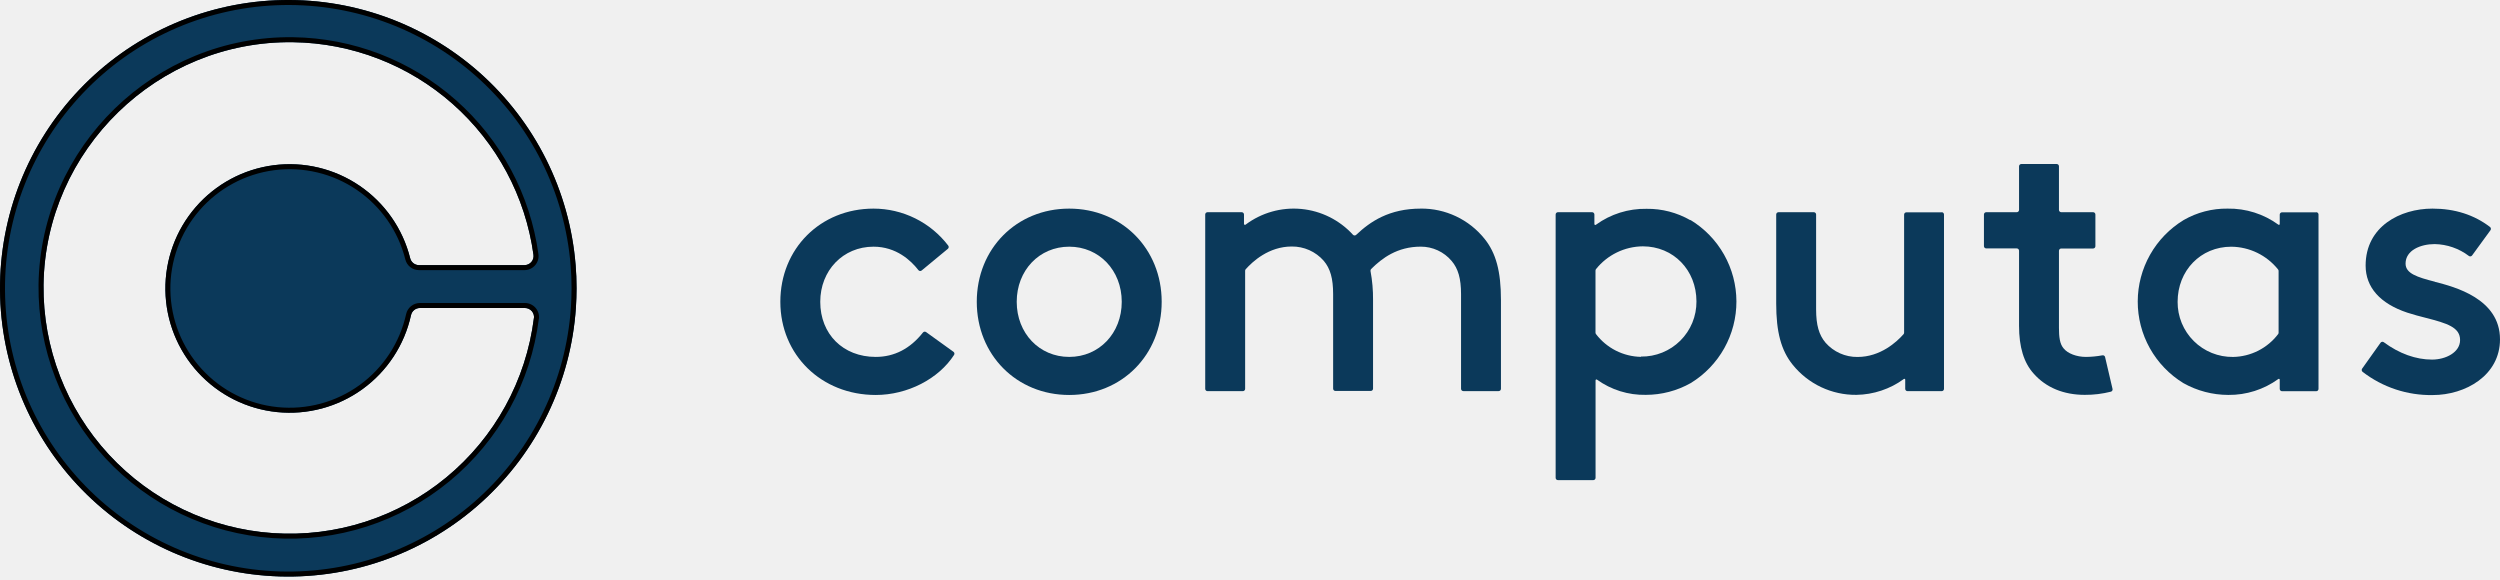
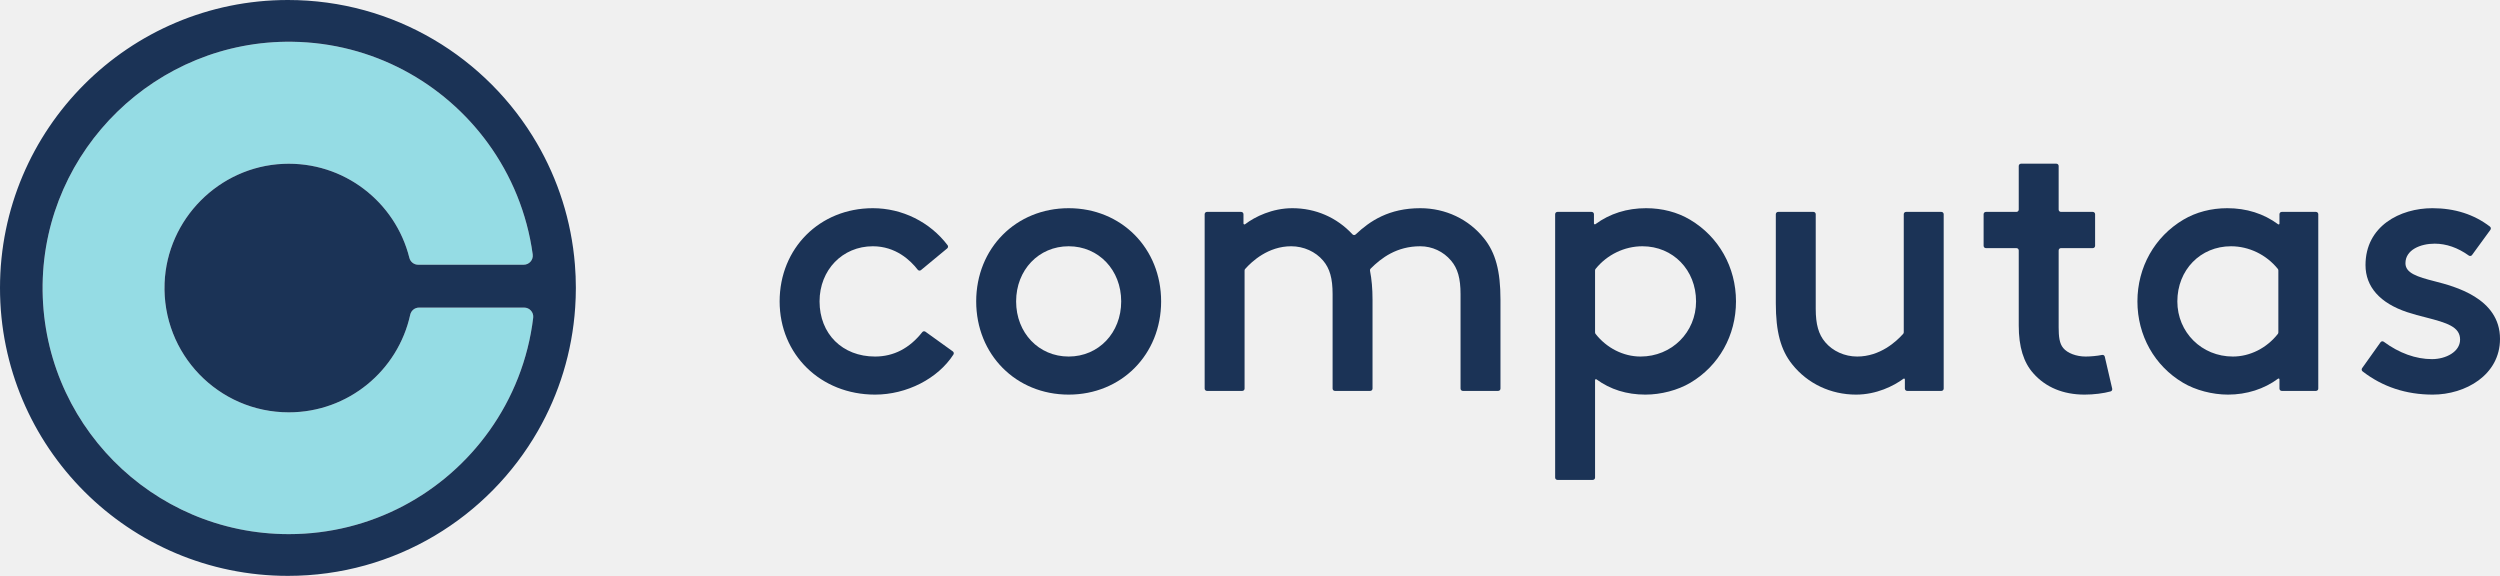
- <svg xmlns="http://www.w3.org/2000/svg" width="500" height="116" viewBox="0 0 500 116" fill="none">
-   <mask id="path-1-inside-1" fill="white">
-     <path d="M115.124 53.002C113.92 38.13 106.996 24.303 95.809 14.429C84.622 4.555 70.042 -0.597 55.135 0.055C40.228 0.708 26.154 7.114 15.872 17.927C5.591 28.741 -0.098 43.12 0.001 58.041C0.101 72.962 5.981 87.263 16.406 97.938C26.831 108.614 40.989 114.832 55.904 115.286C70.818 115.739 85.327 110.393 96.382 100.371C107.436 90.348 114.175 76.431 115.181 61.543C115.264 60.256 115.308 58.954 115.312 57.637C115.312 56.066 115.249 54.511 115.124 52.974V53.002ZM106.782 63.599C105.226 76.077 98.954 87.486 89.252 95.486C79.551 103.487 67.156 107.471 54.61 106.623C42.064 105.774 30.318 100.157 21.782 90.923C13.246 81.689 8.568 69.539 8.706 56.965C9.081 29.925 31.555 8.084 58.595 8.442C70.375 8.602 81.707 12.982 90.533 20.785C99.359 28.588 105.094 39.298 106.697 50.97C106.731 51.226 106.71 51.487 106.635 51.734C106.56 51.982 106.433 52.211 106.263 52.405C106.093 52.6 105.883 52.756 105.647 52.863C105.412 52.97 105.157 53.025 104.898 53.025H83.791C83.386 53.024 82.994 52.888 82.676 52.638C82.359 52.389 82.133 52.04 82.037 51.647C80.555 45.735 76.951 40.574 71.912 37.145C66.873 33.715 60.749 32.258 54.705 33.048C48.661 33.839 43.119 36.823 39.132 41.433C35.144 46.043 32.99 51.958 33.078 58.052C33.167 64.147 35.492 69.996 39.611 74.489C43.73 78.982 49.357 81.804 55.421 82.419C61.486 83.034 67.564 81.399 72.502 77.825C77.439 74.251 80.892 68.988 82.202 63.035C82.29 62.63 82.513 62.267 82.835 62.007C83.157 61.746 83.559 61.602 83.973 61.6H104.989C105.245 61.601 105.499 61.656 105.733 61.761C105.967 61.867 106.176 62.02 106.346 62.212C106.517 62.404 106.645 62.63 106.722 62.875C106.799 63.12 106.823 63.378 106.794 63.633" />
-   </mask>
-   <path d="M115.124 53.002C113.92 38.13 106.996 24.303 95.809 14.429C84.622 4.555 70.042 -0.597 55.135 0.055C40.228 0.708 26.154 7.114 15.872 17.927C5.591 28.741 -0.098 43.12 0.001 58.041C0.101 72.962 5.981 87.263 16.406 97.938C26.831 108.614 40.989 114.832 55.904 115.286C70.818 115.739 85.327 110.393 96.382 100.371C107.436 90.348 114.175 76.431 115.181 61.543C115.264 60.256 115.308 58.954 115.312 57.637C115.312 56.066 115.249 54.511 115.124 52.974V53.002ZM106.782 63.599C105.226 76.077 98.954 87.486 89.252 95.486C79.551 103.487 67.156 107.471 54.61 106.623C42.064 105.774 30.318 100.157 21.782 90.923C13.246 81.689 8.568 69.539 8.706 56.965C9.081 29.925 31.555 8.084 58.595 8.442C70.375 8.602 81.707 12.982 90.533 20.785C99.359 28.588 105.094 39.298 106.697 50.97C106.731 51.226 106.71 51.487 106.635 51.734C106.56 51.982 106.433 52.211 106.263 52.405C106.093 52.6 105.883 52.756 105.647 52.863C105.412 52.97 105.157 53.025 104.898 53.025H83.791C83.386 53.024 82.994 52.888 82.676 52.638C82.359 52.389 82.133 52.04 82.037 51.647C80.555 45.735 76.951 40.574 71.912 37.145C66.873 33.715 60.749 32.258 54.705 33.048C48.661 33.839 43.119 36.823 39.132 41.433C35.144 46.043 32.99 51.958 33.078 58.052C33.167 64.147 35.492 69.996 39.611 74.489C43.73 78.982 49.357 81.804 55.421 82.419C61.486 83.034 67.564 81.399 72.502 77.825C77.439 74.251 80.892 68.988 82.202 63.035C82.29 62.63 82.513 62.267 82.835 62.007C83.157 61.746 83.559 61.602 83.973 61.6H104.989C105.245 61.601 105.499 61.656 105.733 61.761C105.967 61.867 106.176 62.02 106.346 62.212C106.517 62.404 106.645 62.63 106.722 62.875C106.799 63.12 106.823 63.378 106.794 63.633" fill="#0B395A" />
-   <path d="M115.124 53.002L114.127 53.083L116.124 53.002H115.124ZM115.181 61.543L116.179 61.611L116.179 61.608L115.181 61.543ZM115.312 57.637L116.312 57.64V57.637H115.312ZM115.124 52.974L116.121 52.893L114.124 52.974H115.124ZM8.706 56.965L7.706 56.951L7.706 56.954L8.706 56.965ZM58.595 8.442L58.609 7.442L58.608 7.442L58.595 8.442ZM106.697 50.97L107.688 50.838L107.687 50.834L106.697 50.97ZM104.898 53.025V54.025H104.899L104.898 53.025ZM83.791 53.025L83.788 54.025H83.791V53.025ZM82.037 51.647L83.008 51.408L83.007 51.404L82.037 51.647ZM82.202 63.035L83.179 63.25L83.179 63.248L82.202 63.035ZM83.973 61.6V60.6L83.968 60.6L83.973 61.6ZM104.989 61.6L104.991 60.6H104.989V61.6ZM116.121 52.922C114.896 37.791 107.852 23.725 96.471 13.679L95.147 15.179C106.14 24.882 112.944 38.468 114.127 53.083L116.121 52.922ZM96.471 13.679C85.09 3.634 70.257 -1.608 55.091 -0.944L55.179 1.054C69.827 0.413 84.154 5.476 95.147 15.179L96.471 13.679ZM55.091 -0.944C39.926 -0.28 25.608 6.237 15.148 17.238L16.597 18.616C26.701 7.99 40.53 1.695 55.179 1.054L55.091 -0.944ZM15.148 17.238C4.688 28.239 -1.1 42.867 -0.999 58.047L1.001 58.034C0.904 43.372 6.494 29.242 16.597 18.616L15.148 17.238ZM-0.999 58.047C-0.897 73.227 5.085 87.776 15.691 98.637L17.122 97.24C6.877 86.749 1.099 72.696 1.001 58.034L-0.999 58.047ZM15.691 98.637C26.297 109.498 40.7 115.824 55.873 116.285L55.934 114.286C41.278 113.84 27.366 107.73 17.122 97.24L15.691 98.637ZM55.873 116.285C71.046 116.747 85.807 111.308 97.053 101.111L95.71 99.63C84.847 109.478 70.59 114.732 55.934 114.286L55.873 116.285ZM97.053 101.111C108.3 90.915 115.155 76.756 116.179 61.611L114.183 61.476C113.195 76.105 106.573 89.781 95.71 99.63L97.053 101.111ZM116.179 61.608C116.264 60.3 116.308 58.978 116.312 57.64L114.312 57.634C114.308 58.931 114.265 60.212 114.183 61.478L116.179 61.608ZM116.312 57.637C116.312 56.039 116.248 54.458 116.121 52.893L114.127 53.055C114.25 54.565 114.312 56.092 114.312 57.637H116.312ZM114.124 52.974V53.002H116.124V52.974H114.124ZM105.79 63.475C104.265 75.699 98.12 86.877 88.616 94.715L89.888 96.258C99.787 88.095 106.187 76.454 107.775 63.722L105.79 63.475ZM88.616 94.715C79.112 102.553 66.968 106.456 54.677 105.625L54.542 107.62C67.343 108.486 79.99 104.421 89.888 96.258L88.616 94.715ZM54.677 105.625C42.386 104.794 30.879 99.29 22.516 90.244L21.048 91.602C29.757 101.023 41.741 106.754 54.542 107.62L54.677 105.625ZM22.516 90.244C14.154 81.198 9.57 69.295 9.706 56.976L7.706 56.954C7.565 69.784 12.338 82.18 21.048 91.602L22.516 90.244ZM9.705 56.979C10.074 30.492 32.093 9.091 58.582 9.442L58.608 7.442C31.017 7.076 8.089 29.358 7.706 56.951L9.705 56.979ZM58.582 9.442C70.122 9.599 81.224 13.89 89.871 21.534L91.195 20.036C82.19 12.074 70.628 7.606 58.609 7.442L58.582 9.442ZM89.871 21.534C98.518 29.179 104.136 39.671 105.706 51.106L107.687 50.834C106.052 38.925 100.201 27.998 91.195 20.036L89.871 21.534ZM105.705 51.101C105.721 51.217 105.711 51.334 105.678 51.445L107.592 52.024C107.708 51.639 107.741 51.235 107.688 50.838L105.705 51.101ZM105.678 51.445C105.644 51.556 105.587 51.659 105.511 51.747L107.015 53.064C107.28 52.762 107.476 52.407 107.592 52.024L105.678 51.445ZM105.511 51.747C105.434 51.834 105.34 51.904 105.234 51.952L106.061 53.773C106.426 53.607 106.752 53.365 107.015 53.064L105.511 51.747ZM105.234 51.952C105.128 52 105.013 52.025 104.897 52.025L104.899 54.025C105.3 54.025 105.696 53.939 106.061 53.773L105.234 51.952ZM104.898 52.025H83.791V54.025H104.898V52.025ZM83.793 52.025C83.612 52.025 83.436 51.964 83.294 51.852L82.058 53.425C82.552 53.812 83.161 54.024 83.788 54.025L83.793 52.025ZM83.294 51.852C83.152 51.74 83.051 51.584 83.008 51.408L81.066 51.886C81.216 52.495 81.565 53.037 82.058 53.425L83.294 51.852ZM83.007 51.404C81.465 45.254 77.716 39.885 72.475 36.318L71.349 37.971C76.186 41.263 79.644 46.216 81.067 51.891L83.007 51.404ZM72.475 36.318C67.233 32.751 60.862 31.234 54.575 32.057L54.835 34.04C60.636 33.281 66.513 34.68 71.349 37.971L72.475 36.318ZM54.575 32.057C48.288 32.879 42.523 35.983 38.375 40.779L39.888 42.087C43.715 37.663 49.034 34.799 54.835 34.04L54.575 32.057ZM38.375 40.779C34.227 45.574 31.987 51.727 32.079 58.067L34.078 58.038C33.994 52.188 36.061 46.512 39.888 42.087L38.375 40.779ZM32.079 58.067C32.171 64.407 34.589 70.492 38.874 75.165L40.348 73.813C36.394 69.501 34.163 63.887 34.078 58.038L32.079 58.067ZM38.874 75.165C43.159 79.838 49.012 82.774 55.321 83.414L55.522 81.424C49.702 80.834 44.302 78.125 40.348 73.813L38.874 75.165ZM55.321 83.414C61.629 84.053 67.952 82.353 73.088 78.635L71.915 77.015C67.177 80.445 61.343 82.014 55.522 81.424L55.321 83.414ZM73.088 78.635C78.225 74.918 81.816 69.442 83.179 63.25L81.225 62.82C79.968 68.533 76.654 73.585 71.915 77.015L73.088 78.635ZM83.179 63.248C83.219 63.065 83.32 62.901 83.465 62.783L82.206 61.23C81.707 61.634 81.361 62.196 81.225 62.822L83.179 63.248ZM83.465 62.783C83.61 62.666 83.791 62.601 83.978 62.6L83.968 60.6C83.326 60.604 82.704 60.825 82.206 61.23L83.465 62.783ZM83.973 62.6H104.989V60.6H83.973V62.6ZM104.986 62.6C105.102 62.6 105.217 62.625 105.322 62.673L106.144 60.85C105.782 60.686 105.389 60.601 104.991 60.6L104.986 62.6ZM105.322 62.673C105.427 62.72 105.522 62.79 105.599 62.876L107.094 61.548C106.83 61.251 106.507 61.013 106.144 60.85L105.322 62.673ZM105.599 62.876C105.675 62.963 105.733 63.065 105.768 63.175L107.676 62.575C107.556 62.196 107.358 61.846 107.094 61.548L105.599 62.876ZM105.768 63.175C105.803 63.285 105.814 63.402 105.8 63.517L107.787 63.748C107.833 63.354 107.795 62.954 107.676 62.575L105.768 63.175Z" fill="black" mask="url(#path-1-inside-1)" />
-   <path d="M213.844 41.723C203.305 41.723 195.355 49.734 195.355 60.359C195.355 70.984 203.327 78.995 213.844 78.995C224.36 78.995 232.337 70.984 232.337 60.359C232.337 49.734 224.366 41.723 213.844 41.723ZM213.844 71.382C207.86 71.382 203.344 66.645 203.344 60.359C203.344 54.073 207.86 49.336 213.844 49.336C219.828 49.336 224.349 54.073 224.349 60.359C224.349 66.645 219.834 71.382 213.844 71.382Z" fill="#0B395A" />
-   <path d="M185.215 66.412C185.118 66.345 184.999 66.317 184.883 66.335C184.766 66.353 184.661 66.415 184.589 66.508C182.032 69.743 178.855 71.382 175.148 71.382C168.612 71.382 164.051 66.827 164.051 60.359C164.051 54.096 168.606 49.336 174.704 49.336C179.259 49.336 182.197 52.114 183.678 54.022C183.715 54.071 183.762 54.112 183.815 54.142C183.869 54.173 183.928 54.192 183.99 54.199C184.051 54.206 184.112 54.2 184.171 54.183C184.23 54.165 184.285 54.135 184.333 54.096L189.571 49.763C189.663 49.687 189.723 49.579 189.738 49.46C189.753 49.341 189.721 49.221 189.651 49.125C187.897 46.824 185.636 44.959 183.044 43.675C180.451 42.391 177.597 41.723 174.704 41.723C164.079 41.723 156.068 49.734 156.068 60.359C156.068 70.984 164.273 78.995 175.148 78.995C181.491 78.995 187.72 75.79 190.818 70.978C190.88 70.878 190.902 70.758 190.878 70.643C190.855 70.528 190.789 70.425 190.693 70.358L185.215 66.412Z" fill="#0B395A" />
-   <path d="M486.99 56.345C483.442 55.44 481.113 54.699 481.113 52.724C481.113 50.036 484.137 48.818 486.944 48.818C489.416 48.865 491.808 49.697 493.777 51.192C493.825 51.228 493.88 51.253 493.938 51.268C493.996 51.282 494.057 51.285 494.116 51.276C494.175 51.267 494.232 51.246 494.283 51.215C494.334 51.184 494.379 51.144 494.414 51.095L498.093 46.045C498.163 45.947 498.194 45.826 498.178 45.706C498.162 45.586 498.101 45.477 498.007 45.401C494.83 42.959 490.958 41.723 486.494 41.723C480.054 41.723 473.125 45.282 473.125 53.111C473.125 57.455 476.006 60.712 481.455 62.529C482.697 62.938 483.961 63.263 485.185 63.576C489.432 64.664 492.017 65.461 492.017 68.012C492.017 70.46 489.17 71.918 486.403 71.918C483.163 71.918 479.838 70.722 476.758 68.444C476.71 68.408 476.654 68.382 476.596 68.367C476.537 68.352 476.476 68.349 476.416 68.358C476.356 68.367 476.298 68.388 476.246 68.419C476.195 68.451 476.15 68.492 476.115 68.541L472.425 73.728C472.356 73.826 472.328 73.947 472.345 74.065C472.361 74.183 472.423 74.291 472.516 74.366C476.53 77.465 481.481 79.103 486.551 79.012C493.071 79.012 500 75.106 500 67.864C500 59.71 490.89 57.364 486.967 56.362" fill="#0B395A" />
-   <path d="M284.146 41.723C277.883 41.723 274.085 44.274 271.233 46.972C271.189 47.014 271.137 47.045 271.081 47.066C271.025 47.087 270.965 47.096 270.905 47.094C270.845 47.091 270.786 47.077 270.732 47.051C270.677 47.025 270.629 46.989 270.589 46.944C267.9 44.001 264.212 42.164 260.242 41.791C256.273 41.418 252.307 42.537 249.118 44.928C249.089 44.953 249.054 44.968 249.017 44.973C248.979 44.978 248.942 44.971 248.908 44.955C248.874 44.939 248.846 44.913 248.826 44.881C248.807 44.849 248.797 44.812 248.799 44.775V42.901C248.799 42.779 248.75 42.662 248.663 42.575C248.577 42.489 248.46 42.44 248.338 42.44H241.505C241.383 42.44 241.265 42.489 241.179 42.575C241.092 42.662 241.043 42.779 241.043 42.901V77.771C241.043 77.893 241.092 78.01 241.179 78.097C241.265 78.183 241.383 78.232 241.505 78.232H248.565C248.687 78.232 248.805 78.183 248.891 78.097C248.978 78.01 249.027 77.893 249.027 77.771V54.158C249.024 54.048 249.062 53.94 249.134 53.856C250.507 52.308 253.758 49.301 258.347 49.301C259.555 49.288 260.75 49.535 261.853 50.026C262.955 50.518 263.939 51.242 264.736 52.148C266.063 53.703 266.626 55.701 266.626 58.816V77.731C266.626 77.853 266.674 77.97 266.761 78.057C266.847 78.143 266.965 78.192 267.087 78.192H274.148C274.27 78.192 274.387 78.143 274.474 78.057C274.56 77.97 274.609 77.853 274.609 77.731V59.983C274.628 58.047 274.458 56.113 274.102 54.209C274.088 54.137 274.092 54.062 274.113 53.991C274.135 53.921 274.175 53.857 274.227 53.805C276.385 51.653 279.449 49.33 284.152 49.33C285.325 49.326 286.485 49.579 287.55 50.071C288.615 50.562 289.56 51.281 290.318 52.177C291.645 53.731 292.209 55.73 292.209 58.844V77.759C292.209 77.882 292.257 77.999 292.344 78.085C292.43 78.172 292.547 78.22 292.67 78.22H299.73C299.853 78.22 299.97 78.172 300.056 78.085C300.143 77.999 300.191 77.882 300.191 77.759V59.983C300.191 54.289 299.207 50.617 296.901 47.753C295.371 45.848 293.428 44.315 291.22 43.269C289.012 42.224 286.595 41.693 284.152 41.717" fill="#0B395A" />
-   <path d="M421.015 71.405C420.988 71.29 420.917 71.189 420.817 71.126C420.718 71.062 420.597 71.04 420.481 71.064C419.393 71.267 418.29 71.374 417.184 71.382C415.333 71.382 413.545 70.71 412.719 69.674C411.951 68.78 411.791 67.397 411.791 65.535V50.161C411.791 50.039 411.84 49.922 411.926 49.835C412.013 49.749 412.13 49.7 412.253 49.7H418.624C418.684 49.7 418.744 49.688 418.8 49.665C418.855 49.642 418.906 49.608 418.948 49.565C418.99 49.522 419.024 49.471 419.046 49.415C419.069 49.359 419.081 49.299 419.08 49.239V42.902C419.081 42.841 419.069 42.782 419.046 42.726C419.024 42.67 418.99 42.619 418.948 42.576C418.906 42.533 418.855 42.499 418.8 42.476C418.744 42.452 418.684 42.441 418.624 42.441H412.253C412.13 42.441 412.013 42.392 411.926 42.305C411.84 42.219 411.791 42.102 411.791 41.979V33.262C411.792 33.202 411.781 33.142 411.758 33.086C411.736 33.03 411.702 32.979 411.66 32.936C411.618 32.893 411.567 32.859 411.512 32.836C411.456 32.813 411.396 32.801 411.336 32.801H404.27C404.147 32.801 404.03 32.849 403.944 32.936C403.857 33.022 403.809 33.14 403.809 33.262V41.979C403.809 42.04 403.798 42.099 403.775 42.155C403.753 42.211 403.72 42.262 403.677 42.305C403.635 42.348 403.585 42.382 403.529 42.405C403.473 42.428 403.414 42.441 403.353 42.441H397.244C397.183 42.441 397.123 42.452 397.068 42.476C397.012 42.499 396.962 42.533 396.919 42.576C396.877 42.619 396.843 42.67 396.821 42.726C396.798 42.782 396.787 42.841 396.788 42.902V49.222C396.787 49.282 396.798 49.342 396.821 49.398C396.843 49.454 396.877 49.505 396.919 49.548C396.962 49.59 397.012 49.625 397.068 49.648C397.123 49.671 397.183 49.683 397.244 49.683H403.353C403.414 49.683 403.473 49.695 403.529 49.718C403.585 49.742 403.635 49.776 403.677 49.819C403.72 49.861 403.753 49.912 403.775 49.968C403.798 50.024 403.809 50.084 403.809 50.144V65.159C403.809 69.418 404.771 72.561 406.747 74.736C409.195 77.509 412.725 78.972 416.961 78.972C418.724 78.981 420.48 78.767 422.189 78.335C422.305 78.3 422.404 78.221 422.462 78.114C422.521 78.008 422.535 77.882 422.502 77.765L421.015 71.405Z" fill="#0B395A" />
-   <path d="M463.241 42.463H456.408C456.286 42.463 456.168 42.512 456.082 42.599C455.995 42.685 455.947 42.802 455.947 42.925V44.809C455.947 44.839 455.938 44.869 455.922 44.894C455.906 44.92 455.883 44.941 455.856 44.954C455.829 44.968 455.798 44.974 455.768 44.971C455.738 44.969 455.709 44.958 455.685 44.94C452.736 42.79 449.166 41.66 445.516 41.723C442.442 41.683 439.413 42.47 436.747 44.001C433.945 45.699 431.627 48.089 430.016 50.942C428.405 53.794 427.554 57.014 427.547 60.29C427.539 63.566 428.375 66.79 429.973 69.65C431.572 72.51 433.879 74.91 436.673 76.621C439.418 78.167 442.514 78.981 445.664 78.984C449.254 79.023 452.761 77.907 455.668 75.801C455.694 75.78 455.724 75.767 455.757 75.763C455.789 75.76 455.822 75.765 455.852 75.78C455.881 75.794 455.905 75.817 455.922 75.845C455.939 75.873 455.948 75.905 455.947 75.938V77.782C455.947 77.905 455.995 78.022 456.082 78.109C456.168 78.195 456.286 78.244 456.408 78.244H463.241C463.363 78.244 463.48 78.195 463.567 78.109C463.653 78.022 463.702 77.905 463.702 77.782V42.902C463.702 42.779 463.653 42.662 463.567 42.576C463.48 42.489 463.363 42.441 463.241 42.441V42.463ZM455.719 66.543C455.72 66.649 455.684 66.751 455.617 66.833C454.56 68.222 453.201 69.353 451.644 70.142C450.087 70.931 448.372 71.357 446.626 71.388C445.169 71.409 443.722 71.139 442.37 70.594C441.019 70.049 439.79 69.239 438.756 68.212C437.722 67.185 436.903 65.962 436.348 64.615C435.793 63.267 435.513 61.822 435.523 60.365C435.523 54.102 440.135 49.342 446.251 49.342C448.052 49.358 449.827 49.775 451.447 50.562C453.067 51.35 454.492 52.489 455.617 53.897C455.684 53.981 455.72 54.085 455.719 54.193V66.543Z" fill="#0B395A" />
-   <path d="M338.072 44.04C335.408 42.51 332.382 41.723 329.31 41.763C325.674 41.698 322.116 42.819 319.174 44.957C319.147 44.979 319.114 44.992 319.08 44.996C319.045 45 319.01 44.994 318.979 44.978C318.948 44.962 318.922 44.938 318.904 44.908C318.886 44.878 318.877 44.844 318.878 44.809V42.902C318.878 42.779 318.83 42.662 318.743 42.576C318.657 42.489 318.54 42.44 318.418 42.44H311.585C311.525 42.44 311.465 42.452 311.409 42.476C311.354 42.499 311.303 42.533 311.261 42.576C311.218 42.619 311.185 42.67 311.162 42.726C311.14 42.782 311.128 42.841 311.129 42.902V95.57C311.129 95.691 311.177 95.807 311.262 95.892C311.348 95.977 311.464 96.025 311.585 96.025H318.651C318.772 96.025 318.888 95.978 318.975 95.892C319.061 95.807 319.111 95.691 319.112 95.57V76.068C319.111 76.035 319.12 76.002 319.138 75.974C319.155 75.945 319.18 75.923 319.209 75.908C319.239 75.893 319.272 75.887 319.306 75.89C319.339 75.893 319.37 75.906 319.397 75.926C322.238 77.972 325.667 79.041 329.167 78.972C332.318 78.97 335.414 78.156 338.158 76.609C340.952 74.899 343.26 72.498 344.858 69.638C346.456 66.778 347.291 63.555 347.284 60.279C347.276 57.002 346.426 53.783 344.815 50.93C343.204 48.077 340.886 45.687 338.084 43.989L338.072 44.04ZM328.194 71.371C326.448 71.34 324.731 70.915 323.173 70.126C321.615 69.337 320.255 68.205 319.197 66.816C319.134 66.732 319.1 66.63 319.1 66.525V54.119C319.099 54.011 319.136 53.907 319.203 53.822C320.327 52.415 321.75 51.276 323.369 50.488C324.988 49.7 326.763 49.283 328.564 49.267C334.679 49.267 339.291 54.005 339.291 60.291C339.302 61.748 339.022 63.192 338.467 64.539C337.912 65.886 337.094 67.109 336.06 68.136C335.027 69.162 333.798 69.972 332.448 70.518C331.097 71.064 329.651 71.335 328.194 71.314" fill="#0B395A" />
-   <path d="M388.344 42.463H381.283C381.161 42.463 381.044 42.511 380.957 42.598C380.871 42.684 380.822 42.802 380.822 42.924V66.536C380.825 66.648 380.784 66.756 380.708 66.838C379.342 68.387 376.09 71.393 371.501 71.393C370.294 71.406 369.099 71.158 367.996 70.667C366.894 70.176 365.91 69.452 365.113 68.546C363.786 66.986 363.222 64.993 363.222 61.885V42.901C363.222 42.779 363.174 42.662 363.087 42.575C363.001 42.489 362.884 42.44 362.761 42.44H355.701C355.578 42.44 355.461 42.489 355.375 42.575C355.288 42.662 355.24 42.779 355.24 42.901V60.706C355.24 66.4 356.224 70.072 358.53 72.936C360.06 74.841 362.003 76.374 364.211 77.42C366.419 78.465 368.836 78.996 371.279 78.972C374.698 78.921 378.016 77.811 380.777 75.795C380.801 75.775 380.831 75.763 380.863 75.76C380.894 75.757 380.926 75.763 380.954 75.777C380.983 75.791 381.006 75.814 381.022 75.841C381.038 75.868 381.045 75.9 381.044 75.931V77.77C381.044 77.893 381.093 78.01 381.179 78.097C381.266 78.183 381.383 78.232 381.505 78.232H388.338C388.46 78.232 388.577 78.183 388.664 78.097C388.75 78.01 388.799 77.893 388.799 77.77V42.901C388.799 42.779 388.75 42.662 388.664 42.575C388.577 42.489 388.46 42.44 388.338 42.44" fill="#0B395A" />
+ <svg xmlns="http://www.w3.org/2000/svg" width="125.394mm" height="28.884mm" viewBox="0 0 125.394 28.884" version="1.1" id="svg5">
+   <defs id="defs2" />
+   <g id="layer1" transform="translate(-37.67972,-59.49814)">
+     <g id="g17" transform="matrix(0.03527778,0,0,-0.03527778,37.67959,88.38211)">
+       <path d="M 415.34,759.391 C 223.063,761.941 63.277,606.645 60.598,414.367 57.879,218.758 215.621,59.332 410.609,59.332 c 117.582,0 221.614,57.981 285.09,146.906 33.141,46.426 55.223,101.289 62.399,160.742 0.929,7.684 -5.098,14.454 -12.832,14.454 H 595.805 c -6.082,0 -11.282,-4.258 -12.578,-10.207 -17.383,-79.336 -88.059,-138.731 -172.618,-138.731 -99.898,0 -180.441,82.891 -176.597,183.645 3.476,91.168 77.461,165.625 168.609,169.636 86.277,3.805 159.617,-54.304 179.418,-133.613 1.434,-5.742 6.563,-9.793 12.484,-9.793 h 150.082 c 7.809,0 13.86,6.895 12.809,14.633 -7.965,58.516 -30.379,112.426 -63.543,158.027 -62.769,86.309 -164.004,142.844 -278.531,144.36" style="fill:#95dce4;fill-opacity:1;fill-rule:nonzero;stroke:none" id="path19" />
+       <path d="M 758.098,366.98 C 750.922,307.527 728.84,252.664 695.699,206.238 632.223,117.313 528.191,59.332 410.609,59.332 215.621,59.332 57.879,218.758 60.598,414.367 63.277,606.645 223.063,761.941 415.34,759.391 c 114.527,-1.516 215.762,-58.051 278.531,-144.36 33.164,-45.601 55.578,-99.511 63.543,-158.027 1.051,-7.738 -5,-14.633 -12.809,-14.633 H 594.523 c -5.921,0 -11.05,4.051 -12.484,9.793 -19.801,79.309 -93.141,137.418 -179.418,133.613 -91.148,-4.011 -165.133,-78.468 -168.609,-169.636 -3.844,-100.754 76.699,-183.645 176.597,-183.645 84.559,0 155.235,59.395 172.618,138.731 1.296,5.949 6.496,10.207 12.578,10.207 h 149.461 c 7.734,0 13.761,-6.77 12.832,-14.454 z m 59.32,75.547 c -5.012,62.582 -24.105,121.18 -54.102,172.657 C 692.375,736.926 560.441,818.758 409.379,818.758 183.285,818.758 0.004,635.473 0.004,409.379 0.004,183.289 183.285,-0.004 409.379,-0.004 c 152.226,0 285.043,83.098 355.578,206.399 29.898,52.253 48.59,111.746 52.844,175.195 0.617,9.187 0.957,18.445 0.957,27.789 0,11.16 -0.465,22.211 -1.34,33.148" style="fill:#1b3356;fill-opacity:1;fill-rule:nonzero;stroke:none" id="path21" />
+       <path d="m 1519.41,311.832 c -42.58,0 -74.69,33.703 -74.69,78.398 0,44.688 32.11,78.391 74.69,78.391 42.59,0 74.7,-33.703 74.7,-78.391 0,-44.695 -32.11,-78.398 -74.7,-78.398 z m 0,210.914 c -74.94,0 -131.46,-56.969 -131.46,-132.516 0,-75.554 56.52,-132.527 131.46,-132.527 74.95,0 131.47,56.973 131.47,132.527 0,75.547 -56.52,132.516 -131.47,132.516" style="fill:#1b3356;fill-opacity:1;fill-rule:nonzero;stroke:none" id="path23" />
+       <path d="m 1315.73,347.176 c -1.42,1.015 -3.37,0.691 -4.45,-0.676 -18.18,-23.008 -40.75,-34.668 -67.12,-34.668 -46.47,0 -78.92,32.238 -78.92,78.398 0,44.688 32.57,78.391 75.75,78.391 32.39,0 53.27,-19.754 63.8,-33.324 1.14,-1.477 3.24,-1.734 4.68,-0.547 l 37.26,30.84 c 1.35,1.117 1.61,3.129 0.55,4.527 -25.04,33.012 -64.53,52.629 -106.29,52.629 -75.55,0 -132.52,-56.969 -132.52,-132.516 0,-75.554 58.33,-132.527 135.69,-132.527 45.08,0 89.41,22.793 111.42,56.992 0.94,1.465 0.53,3.438 -0.88,4.453 l -38.97,28.028" style="fill:#1b3356;fill-opacity:1;fill-rule:nonzero;stroke:none" id="path25" />
+       <path d="m 3461.82,418.773 c -25.24,6.446 -41.78,11.719 -41.78,25.766 0,19.086 21.5,27.777 41.48,27.777 16.59,0 32.94,-5.683 48.61,-16.898 1.45,-1.039 3.48,-0.766 4.53,0.68 l 26.16,35.906 c 1.06,1.437 0.78,3.488 -0.62,4.57 -22.59,17.367 -50.1,26.172 -81.85,26.172 -45.8,0 -95.09,-25.297 -95.09,-80.84 0,-30.898 20.49,-54.047 59.23,-66.968 8.83,-2.938 17.82,-5.243 26.53,-7.469 30.2,-7.735 48.71,-13.399 48.71,-31.543 0,-17.383 -20.29,-27.774 -39.91,-27.774 -23.05,0 -46.69,8.524 -68.58,24.696 -1.47,1.086 -3.53,0.8 -4.6,-0.692 l -26.22,-36.867 c -1.02,-1.434 -0.73,-3.445 0.65,-4.531 28.27,-21.934 61.83,-33.055 99.81,-33.055 46.36,0 95.61,27.781 95.61,79.266 0,58.008 -64.94,74.683 -92.67,81.804" style="fill:#1b3356;fill-opacity:1;fill-rule:nonzero;stroke:none" id="path27" />
+       <path d="m 2019.3,522.746 c -44.45,0 -71.54,-18.144 -91.84,-37.308 -1.31,-1.235 -3.32,-1.145 -4.54,0.175 -22.28,24.004 -52.4,37.133 -85.53,37.133 -28.27,0 -53.11,-12.051 -67.15,-22.812 -0.95,-0.727 -2.28,-0.063 -2.28,1.129 v 13.152 c 0,1.805 -1.47,3.269 -3.27,3.269 h -48.65 c -1.81,0 -3.27,-1.464 -3.27,-3.269 V 266.246 c 0,-1.805 1.46,-3.269 3.27,-3.269 h 50.22 c 1.81,0 3.27,1.464 3.27,3.269 v 167.91 c 0,0.801 0.26,1.543 0.79,2.141 9.76,11.016 32.87,32.324 65.48,32.324 17.7,0 34.68,-7.637 45.44,-20.445 9.42,-11.078 13.44,-25.258 13.44,-47.403 V 266.246 c 0,-1.805 1.47,-3.269 3.27,-3.269 h 50.24 c 1.79,0 3.26,1.464 3.26,3.269 v 126.621 c 0,15.215 -1.17,28.688 -3.59,41.047 -0.21,1.051 0.1,2.106 0.85,2.859 15.36,15.332 37.14,31.848 70.59,31.848 16.95,0 32.93,-7.445 43.85,-20.445 9.42,-11.078 13.44,-25.258 13.44,-47.403 V 266.246 c 0,-1.805 1.47,-3.269 3.27,-3.269 h 50.23 c 1.81,0 3.27,1.464 3.27,3.269 v 126.621 c 0,40.598 -7,66.61 -23.4,86.969 -21.7,27.277 -54.74,42.91 -90.66,42.91" style="fill:#1b3356;fill-opacity:1;fill-rule:nonzero;stroke:none" id="path29" />
+       <path d="m 2992.55,311.668 c -0.4,1.707 -2.06,2.82 -3.79,2.461 -6.85,-1.445 -16.72,-2.297 -23.45,-2.297 -13.15,0 -25.88,4.805 -31.74,12.023 -5.46,6.368 -6.59,16.387 -6.59,29.461 v 109.403 c 0,1.804 1.47,3.265 3.28,3.265 h 45.28 c 1.8,0 3.26,1.465 3.26,3.27 v 44.961 c 0,1.805 -1.46,3.269 -3.26,3.269 h -45.28 c -1.81,0 -3.28,1.457 -3.28,3.266 v 62.008 c 0,1.805 -1.46,3.265 -3.26,3.265 h -50.23 c -1.81,0 -3.26,-1.46 -3.26,-3.265 V 520.75 c 0,-1.809 -1.47,-3.266 -3.27,-3.266 h -43.42 c -1.81,0 -3.26,-1.464 -3.26,-3.269 v -44.961 c 0,-1.805 1.45,-3.27 3.26,-3.27 h 43.42 c 1.8,0 3.27,-1.461 3.27,-3.265 V 355.953 c 0,-30.281 6.83,-52.566 20.87,-68.113 17.39,-19.719 42.51,-30.137 72.62,-30.137 13.08,0 27.25,1.766 37.17,4.559 1.66,0.468 2.61,2.199 2.22,3.867 l -10.56,45.539" style="fill:#1b3356;fill-opacity:1;fill-rule:nonzero;stroke:none" id="path31" />
+       <path d="m 3239.34,346.109 c 0,-0.75 -0.25,-1.492 -0.71,-2.089 -15.86,-20.196 -39.61,-32.188 -63.97,-32.188 -44.26,0 -78.93,34.434 -78.93,78.398 0,44.688 32.8,78.391 76.28,78.391 25.58,0 50.3,-11.996 66.59,-32.199 0.48,-0.594 0.74,-1.352 0.74,-2.117 z m 53.49,171.375 h -48.65 c -1.8,0 -3.26,-1.464 -3.26,-3.269 v -13.43 c 0,-0.965 -1.08,-1.492 -1.86,-0.918 -20.66,15.188 -44.94,22.879 -72.32,22.879 -22.84,0 -44.4,-5.629 -62.33,-16.273 -40.98,-24.25 -65.44,-67.7 -65.44,-116.243 0,-48.417 24.26,-91.667 64.91,-115.703 17.73,-10.535 41.62,-16.824 63.92,-16.824 26.49,0 51.38,7.988 71.14,22.656 0.83,0.614 1.98,0.047 1.98,-0.988 v -13.125 c 0,-1.805 1.46,-3.269 3.26,-3.269 h 48.65 c 1.81,0 3.28,1.464 3.28,3.269 v 247.969 c 0,1.805 -1.47,3.269 -3.28,3.269" style="fill:#1b3356;fill-opacity:1;fill-rule:nonzero;stroke:none" id="path33" />
+       <path d="m 2332.53,311.832 c -24.36,0 -48.11,11.992 -63.97,32.188 -0.46,0.597 -0.72,1.339 -0.72,2.089 v 88.196 c 0,0.765 0.27,1.523 0.75,2.117 16.29,20.207 41,32.199 66.58,32.199 43.48,0 76.28,-33.703 76.28,-78.391 0,-43.964 -34.67,-78.398 -78.92,-78.398 z m 70.25,194.637 c -17.94,10.648 -39.5,16.277 -62.34,16.277 -27.27,0 -51.46,-7.629 -72.07,-22.695 -0.88,-0.649 -2.11,-0.047 -2.11,1.047 v 13.117 c 0,1.805 -1.45,3.269 -3.26,3.269 h -48.65 c -1.81,0 -3.26,-1.464 -3.26,-3.269 v -374.52 c 0,-1.797 1.45,-3.261 3.26,-3.261 h 50.22 c 1.81,0 3.27,1.464 3.27,3.261 v 138.68 c 0,1.055 1.19,1.633 2.04,1.008 19.68,-14.387 43.01,-21.68 69.51,-21.68 22.28,0 46.18,6.289 63.91,16.817 40.65,24.043 64.92,67.293 64.92,115.71 0,48.543 -24.47,91.993 -65.44,116.239" style="fill:#1b3356;fill-opacity:1;fill-rule:nonzero;stroke:none" id="path35" />
+       <path d="m 2760.25,517.484 h -50.24 c -1.8,0 -3.26,-1.464 -3.26,-3.269 v -167.91 c 0,-0.801 -0.25,-1.543 -0.79,-2.137 -9.76,-11.016 -32.86,-32.336 -65.47,-32.336 -17.7,0 -34.7,7.648 -45.45,20.449 -9.42,11.086 -13.45,25.266 -13.45,47.403 v 134.531 c 0,1.805 -1.45,3.269 -3.26,3.269 h -50.22 c -1.81,0 -3.27,-1.464 -3.27,-3.269 V 387.594 c 0,-40.594 7,-66.61 23.39,-86.981 21.72,-27.265 54.77,-42.91 90.67,-42.91 29.07,0 53.5,12.285 67.51,22.606 0.82,0.597 1.92,0.019 1.92,-0.996 v -13.067 c 0,-1.805 1.47,-3.269 3.26,-3.269 h 48.66 c 1.8,0 3.27,1.464 3.27,3.269 v 247.969 c 0,1.805 -1.47,3.269 -3.27,3.269" style="fill:#1b3356;fill-opacity:1;fill-rule:nonzero;stroke:none" id="path37" />
+     </g>
+   </g>
</svg>
